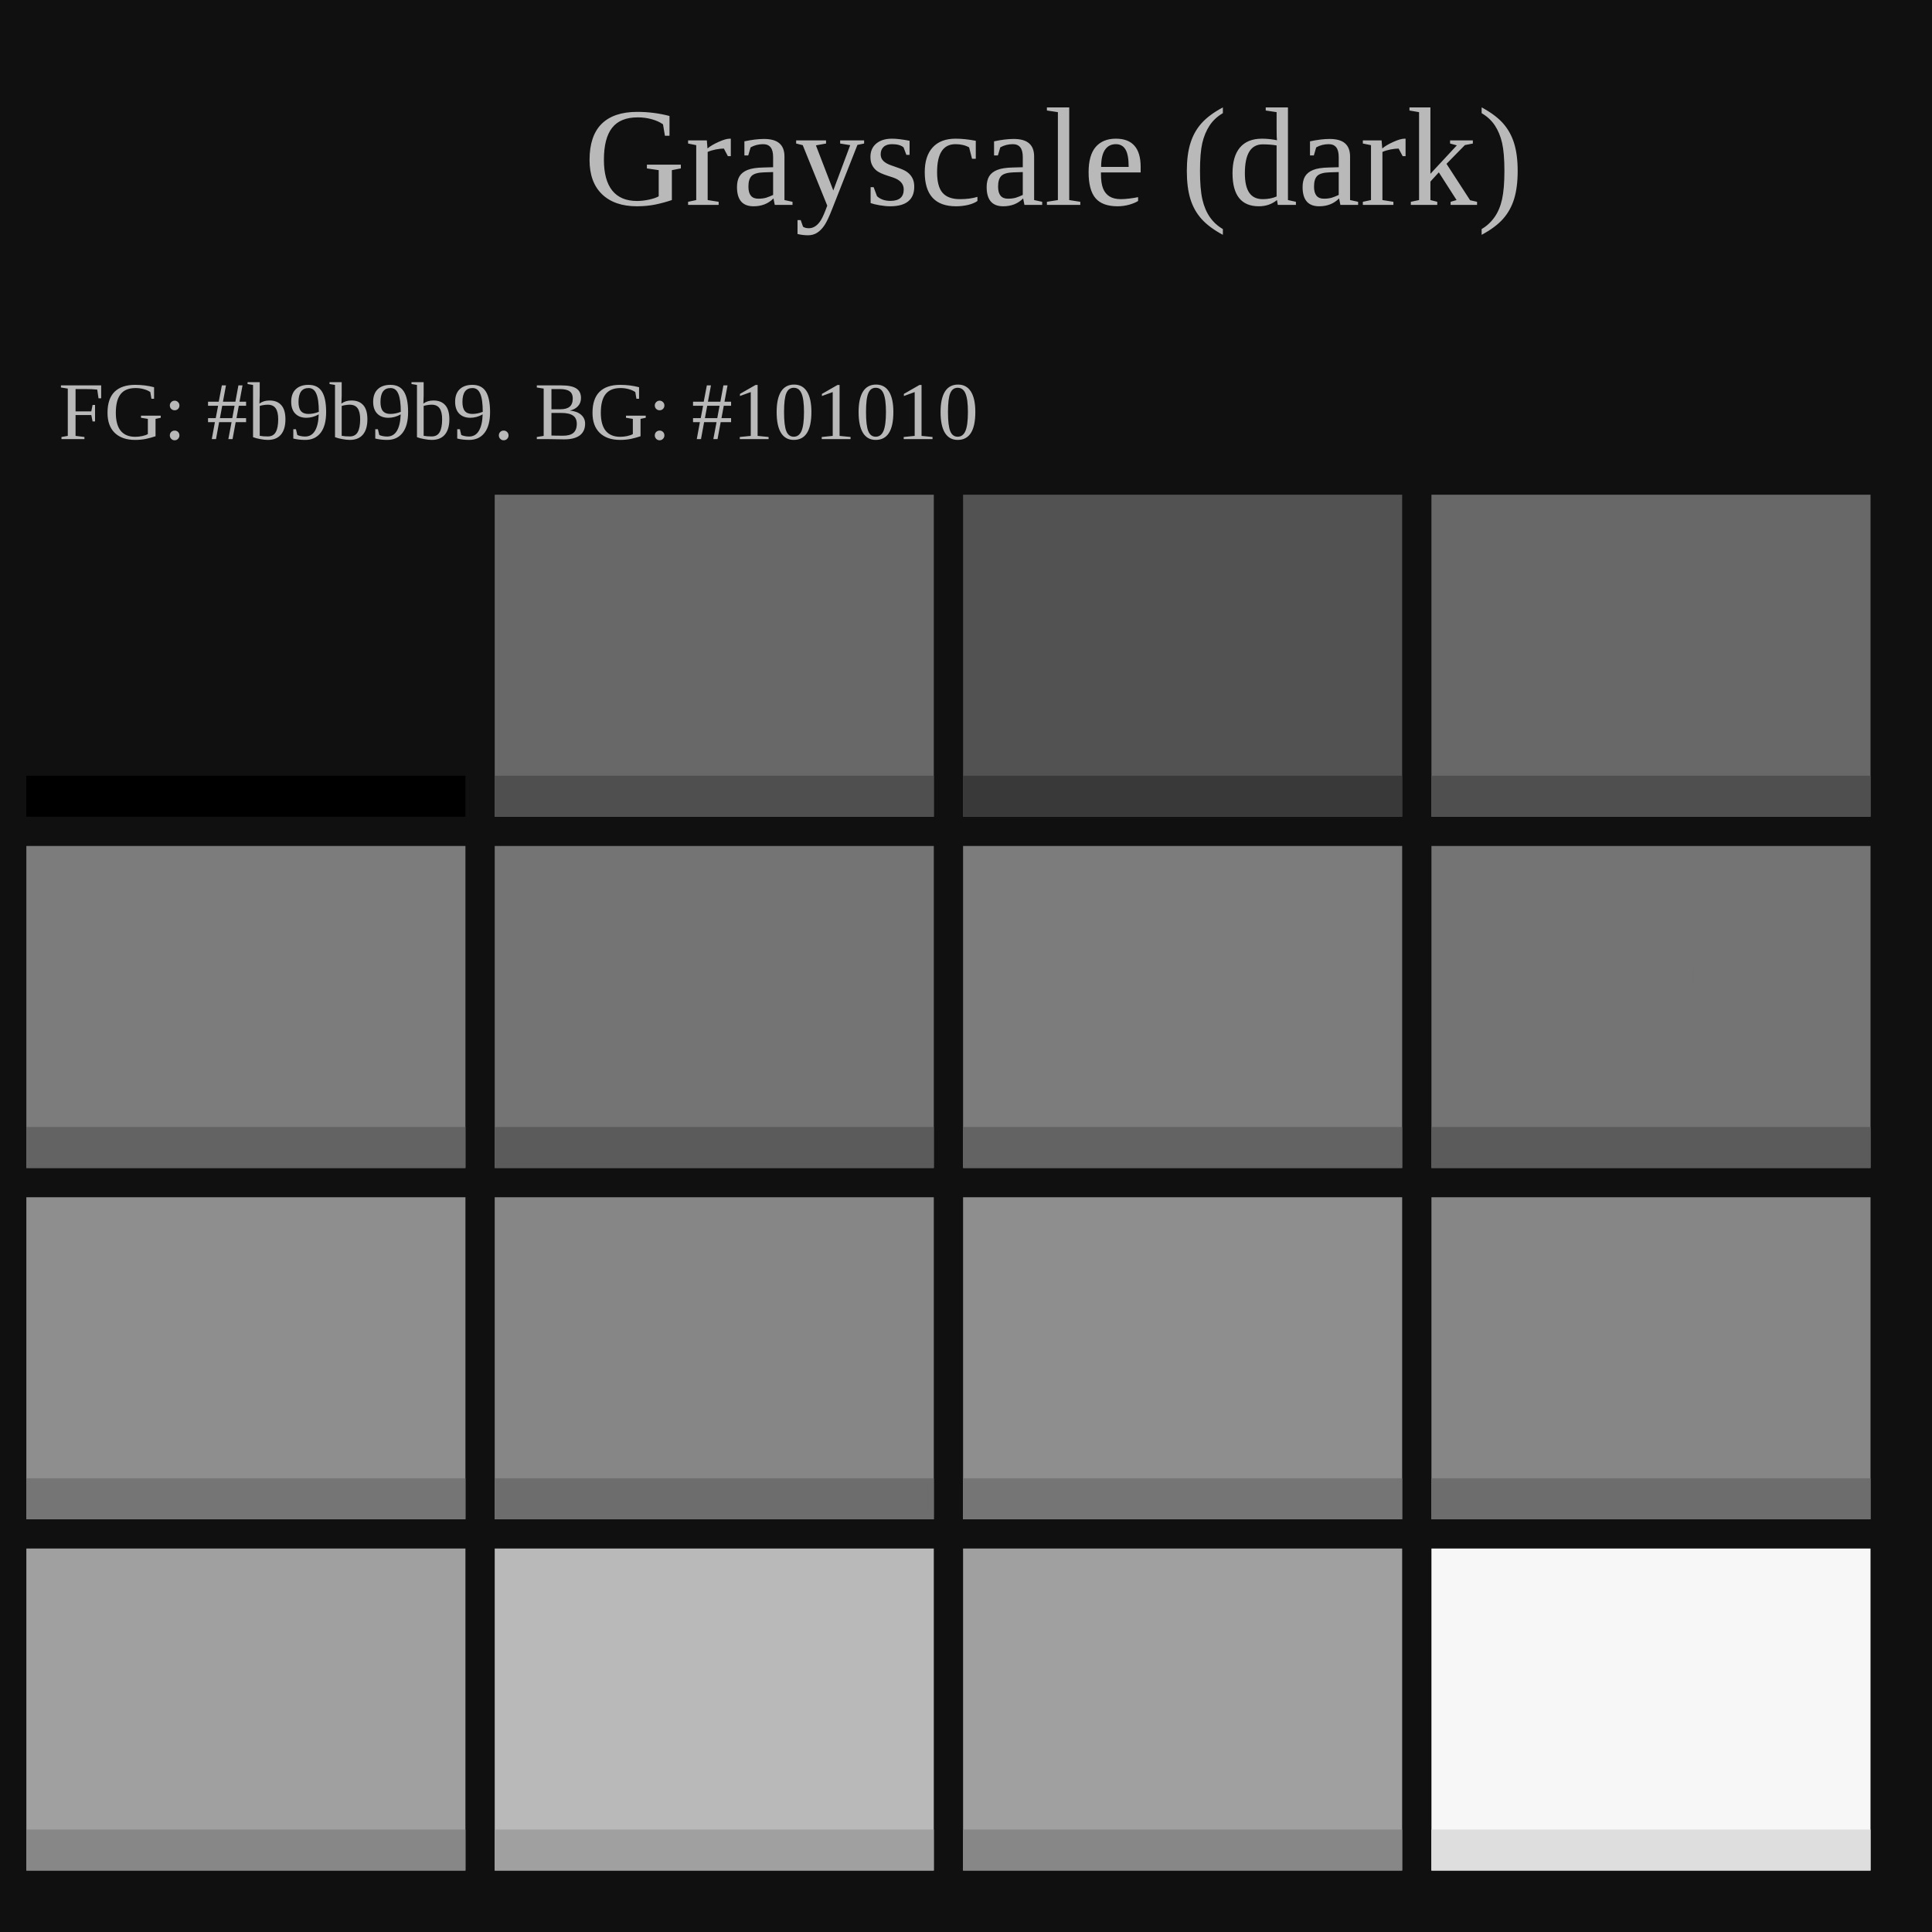
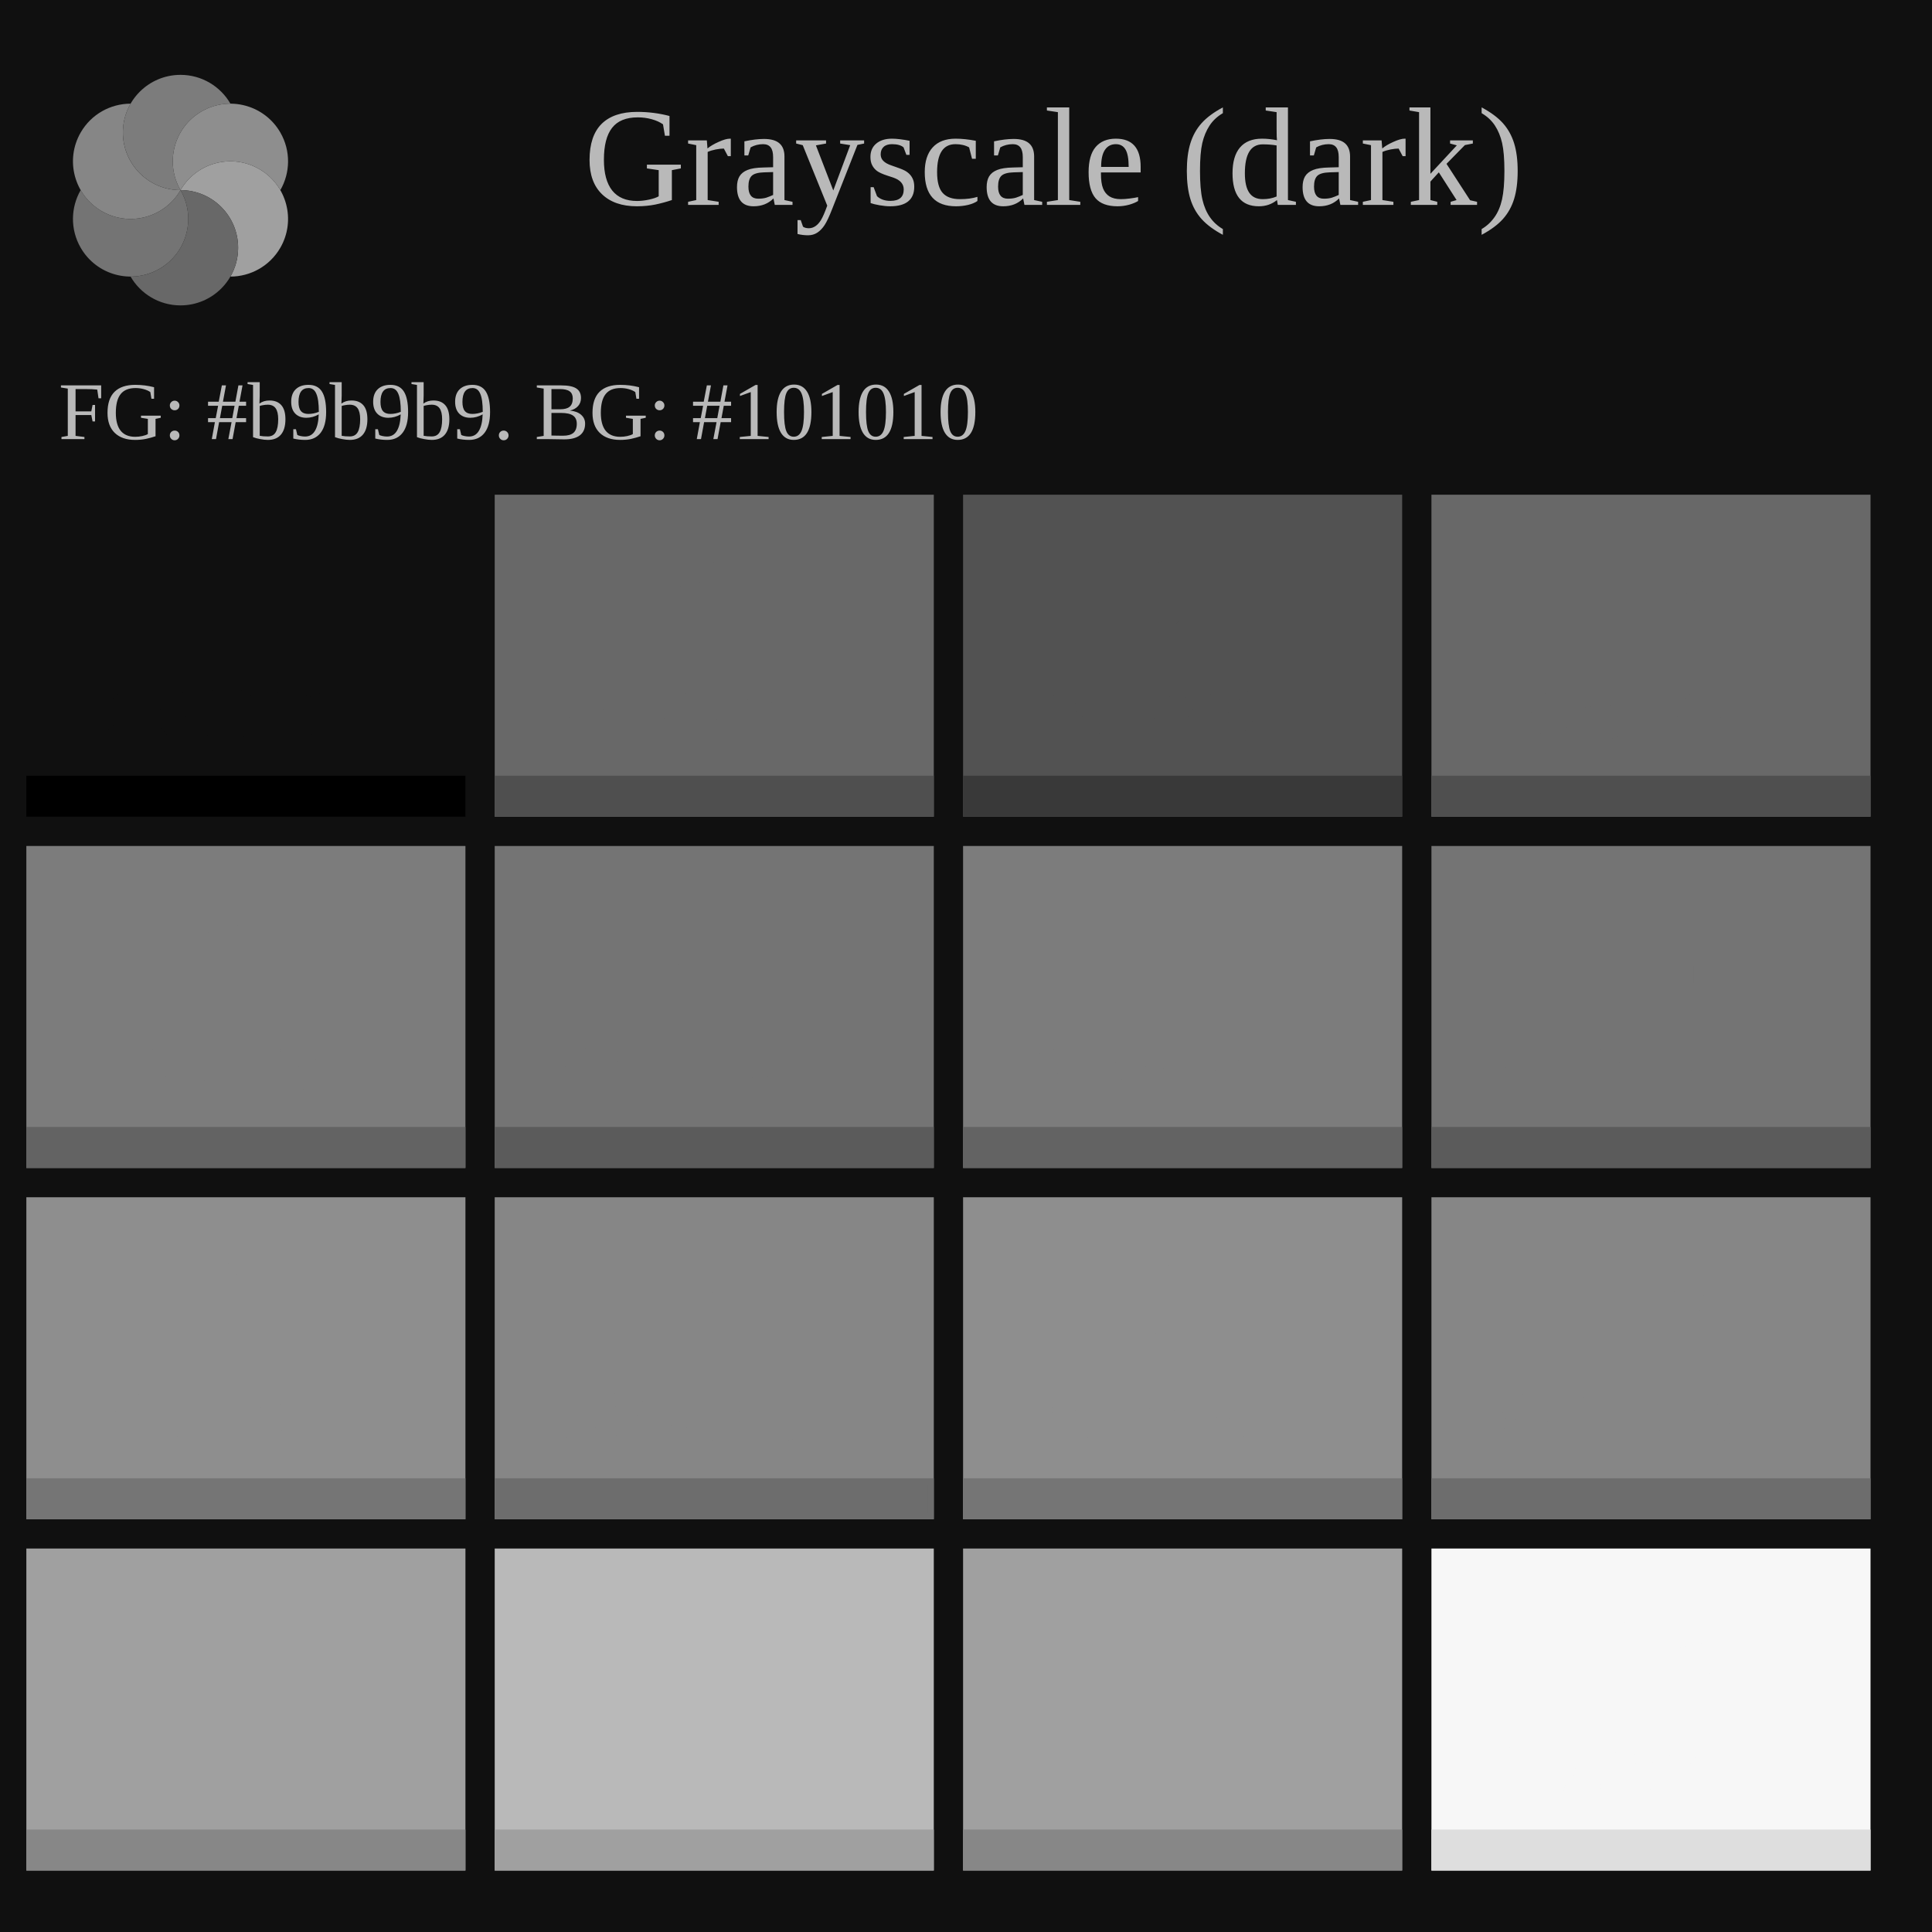
- <svg width="330" height="330">
+ <svg xmlns="http://www.w3.org/2000/svg" version="1.1" width="330" height="330">
  <rect fill="#101010" x="0" y="0" width="330" height="330" />
  <text x="180" y="35" fill="#b9b9b9" text-anchor="middle" alignment-baseline="central" font-size="24">Grayscale (dark)</text>
  <text x="10" y="75" fill="#b9b9b9" text-anchor="start" alignment-baseline="baseline" font-size="14">FG: #b9b9b9. BG: #101010</text>
  <rect id="#box-1" x="5" y="85" width="74" height="54" fill="#101010" stroke="#101010" stroke-width="1px" />
  <rect id="#box-1" x="5" y="133" width="74" height="6" fill="#000000" stroke="#000000" stroke-width="1px" />
  <text id="#box-text-1" x="15" y="126" fill="#101010" font-size="12" font-family="Droid Sans Mono, Times, serif">#101010</text>
  <text id="#box-text-1" x="35" y="108" fill="#101010" font-size="18" font-family="Droid Sans Mono, Times, serif">1</text>
  <rect id="#box-2" x="5" y="145" width="74" height="54" fill="#7c7c7c" stroke="#7c7c7c" stroke-width="1px" />
  <rect id="#box-2" x="5" y="193" width="74" height="6" fill="#636363" stroke="#636363" stroke-width="1px" />
  <text id="#box-text-2" x="15" y="186" fill="#7C7C7C" font-size="12" font-family="Droid Sans Mono, Times, serif">#7c7c7c</text>
  <text id="#box-text-2" x="35" y="168" fill="#7C7C7C" font-size="18" font-family="Droid Sans Mono, Times, serif">2</text>
  <rect id="#box-3" x="5" y="205" width="74" height="54" fill="#8e8e8e" stroke="#8e8e8e" stroke-width="1px" />
  <rect id="#box-3" x="5" y="253" width="74" height="6" fill="#757575" stroke="#757575" stroke-width="1px" />
  <text id="#box-text-3" x="15" y="246" fill="#8E8E8E" font-size="12" font-family="Droid Sans Mono, Times, serif">#8e8e8e</text>
  <text id="#box-text-3" x="35" y="228" fill="#8E8E8E" font-size="18" font-family="Droid Sans Mono, Times, serif">3</text>
  <rect id="#box-4" x="5" y="265" width="74" height="54" fill="#a0a0a0" stroke="#a0a0a0" stroke-width="1px" />
  <rect id="#box-4" x="5" y="313" width="74" height="6" fill="#878787" stroke="#878787" stroke-width="1px" />
  <text id="#box-text-4" x="15" y="306" fill="#A0A0A0" font-size="12" font-family="Droid Sans Mono, Times, serif">#a0a0a0</text>
  <text id="#box-text-4" x="35" y="288" fill="#A0A0A0" font-size="18" font-family="Droid Sans Mono, Times, serif">4</text>
  <rect id="#box-5" x="85" y="85" width="74" height="54" fill="#686868" stroke="#686868" stroke-width="1px" />
  <rect id="#box-5" x="85" y="133" width="74" height="6" fill="#4F4F4F" stroke="#4F4F4F" stroke-width="1px" />
  <text id="#box-text-5" x="95" y="126" fill="#686868" font-size="12" font-family="Droid Sans Mono, Times, serif">#686868</text>
  <text id="#box-text-5" x="115" y="108" fill="#686868" font-size="18" font-family="Droid Sans Mono, Times, serif">5</text>
  <rect id="#box-6" x="85" y="145" width="74" height="54" fill="#747474" stroke="#747474" stroke-width="1px" />
  <rect id="#box-6" x="85" y="193" width="74" height="6" fill="#5B5B5B" stroke="#5B5B5B" stroke-width="1px" />
  <text id="#box-text-6" x="95" y="186" fill="#747474" font-size="12" font-family="Droid Sans Mono, Times, serif">#747474</text>
  <text id="#box-text-6" x="115" y="168" fill="#747474" font-size="18" font-family="Droid Sans Mono, Times, serif">6</text>
  <rect id="#box-7" x="85" y="205" width="74" height="54" fill="#868686" stroke="#868686" stroke-width="1px" />
  <rect id="#box-7" x="85" y="253" width="74" height="6" fill="#6D6D6D" stroke="#6D6D6D" stroke-width="1px" />
  <text id="#box-text-7" x="95" y="246" fill="#868686" font-size="12" font-family="Droid Sans Mono, Times, serif">#868686</text>
  <text id="#box-text-7" x="115" y="228" fill="#868686" font-size="18" font-family="Droid Sans Mono, Times, serif">7</text>
  <rect id="#box-8" x="85" y="265" width="74" height="54" fill="#b9b9b9" stroke="#b9b9b9" stroke-width="1px" />
  <rect id="#box-8" x="85" y="313" width="74" height="6" fill="#A0A0A0" stroke="#A0A0A0" stroke-width="1px" />
  <text id="#box-text-8" x="95" y="306" fill="#B9B9B9" font-size="12" font-family="Droid Sans Mono, Times, serif">#b9b9b9</text>
  <text id="#box-text-8" x="115" y="288" fill="#B9B9B9" font-size="18" font-family="Droid Sans Mono, Times, serif">8</text>
  <rect id="#box-9" x="165" y="85" width="74" height="54" fill="#525252" stroke="#525252" stroke-width="1px" />
  <rect id="#box-9" x="165" y="133" width="74" height="6" fill="#393939" stroke="#393939" stroke-width="1px" />
  <text id="#box-text-9" x="175" y="126" fill="#525252" font-size="12" font-family="Droid Sans Mono, Times, serif">#525252</text>
  <text id="#box-text-9" x="195" y="108" fill="#525252" font-size="18" font-family="Droid Sans Mono, Times, serif">9</text>
  <rect id="#box-10" x="165" y="145" width="74" height="54" fill="#7c7c7c" stroke="#7c7c7c" stroke-width="1px" />
  <rect id="#box-10" x="165" y="193" width="74" height="6" fill="#636363" stroke="#636363" stroke-width="1px" />
  <text id="#box-text-10" x="175" y="186" fill="#7C7C7C" font-size="12" font-family="Droid Sans Mono, Times, serif">#7c7c7c</text>
  <text id="#box-text-10" x="195" y="168" fill="#7C7C7C" font-size="18" font-family="Droid Sans Mono, Times, serif">10</text>
  <rect id="#box-11" x="165" y="205" width="74" height="54" fill="#8e8e8e" stroke="#8e8e8e" stroke-width="1px" />
  <rect id="#box-11" x="165" y="253" width="74" height="6" fill="#757575" stroke="#757575" stroke-width="1px" />
  <text id="#box-text-11" x="175" y="246" fill="#8E8E8E" font-size="12" font-family="Droid Sans Mono, Times, serif">#8e8e8e</text>
  <text id="#box-text-11" x="195" y="228" fill="#8E8E8E" font-size="18" font-family="Droid Sans Mono, Times, serif">11</text>
  <rect id="#box-12" x="165" y="265" width="74" height="54" fill="#a0a0a0" stroke="#a0a0a0" stroke-width="1px" />
  <rect id="#box-12" x="165" y="313" width="74" height="6" fill="#878787" stroke="#878787" stroke-width="1px" />
  <text id="#box-text-12" x="175" y="306" fill="#A0A0A0" font-size="12" font-family="Droid Sans Mono, Times, serif">#a0a0a0</text>
  <text id="#box-text-12" x="195" y="288" fill="#A0A0A0" font-size="18" font-family="Droid Sans Mono, Times, serif">12</text>
  <rect id="#box-13" x="245" y="85" width="74" height="54" fill="#686868" stroke="#686868" stroke-width="1px" />
  <rect id="#box-13" x="245" y="133" width="74" height="6" fill="#4F4F4F" stroke="#4F4F4F" stroke-width="1px" />
  <text id="#box-text-13" x="255" y="126" fill="#686868" font-size="12" font-family="Droid Sans Mono, Times, serif">#686868</text>
  <text id="#box-text-13" x="275" y="108" fill="#686868" font-size="18" font-family="Droid Sans Mono, Times, serif">13</text>
  <rect id="#box-14" x="245" y="145" width="74" height="54" fill="#747474" stroke="#747474" stroke-width="1px" />
  <rect id="#box-14" x="245" y="193" width="74" height="6" fill="#5B5B5B" stroke="#5B5B5B" stroke-width="1px" />
  <text id="#box-text-14" x="255" y="186" fill="#747474" font-size="12" font-family="Droid Sans Mono, Times, serif">#747474</text>
  <text id="#box-text-14" x="275" y="168" fill="#747474" font-size="18" font-family="Droid Sans Mono, Times, serif">14</text>
  <rect id="#box-15" x="245" y="205" width="74" height="54" fill="#868686" stroke="#868686" stroke-width="1px" />
  <rect id="#box-15" x="245" y="253" width="74" height="6" fill="#6D6D6D" stroke="#6D6D6D" stroke-width="1px" />
  <text id="#box-text-15" x="255" y="246" fill="#868686" font-size="12" font-family="Droid Sans Mono, Times, serif">#868686</text>
  <text id="#box-text-15" x="275" y="228" fill="#868686" font-size="18" font-family="Droid Sans Mono, Times, serif">15</text>
  <rect id="#box-16" x="245" y="265" width="74" height="54" fill="#f7f7f7" stroke="#f7f7f7" stroke-width="1px" />
  <rect id="#box-16" x="245" y="313" width="74" height="6" fill="#DEDEDE" stroke="#DEDEDE" stroke-width="1px" />
  <text id="#box-text-16" x="255" y="306" fill="#F7F7F7" font-size="12" font-family="Droid Sans Mono, Times, serif">#f7f7f7</text>
  <text id="#box-text-16" x="275" y="288" fill="#F7F7F7" font-size="18" font-family="Droid Sans Mono, Times, serif">16</text>
+   <g>
+     <path style="fill:#7c7c7c;stroke-width:0.062" d="m 30.832,12.787 c -5.437,0 -9.841,4.404 -9.841,9.841 0,5.437 4.404,9.846 9.841,9.846 -2.718,-4.708 -1.105,-10.726 3.604,-13.445 1.554,-0.897 3.252,-1.324 4.925,-1.322 -1.702,-2.941 -4.886,-4.921 -8.529,-4.921 z" />
+     <path style="fill:#8e8e8e;stroke-width:0.062" d="m 47.882,22.631 c -2.718,-4.709 -8.735,-6.321 -13.444,-3.602 -4.709,2.718 -6.325,8.738 -3.606,13.446 2.718,-4.708 8.737,-6.32 13.446,-3.602 1.554,0.897 2.772,2.154 3.607,3.605 1.696,-2.945 1.819,-6.692 -0.003,-9.847 z" />
+     <path style="fill:#a0a0a0;stroke-width:0.062" d="m 47.882,42.319 c 2.718,-4.708 1.106,-10.725 -3.602,-13.444 -4.708,-2.719 -10.729,-1.109 -13.447,3.6 5.437,0 9.842,4.406 9.842,9.843 0,1.794 -0.48,3.478 -1.318,4.926 3.398,-0.004 6.704,-1.771 8.526,-4.926 z" />
+     <path style="fill:#686868;stroke-width:0.062" d="m 30.832,52.162 c 5.437,0 9.841,-4.404 9.841,-9.841 0,-5.437 -4.404,-9.846 -9.841,-9.846 2.718,4.708 1.105,10.726 -3.604,13.445 -1.554,0.897 -3.252,1.324 -4.925,1.322 1.702,2.941 4.886,4.921 8.529,4.921 z" />
+     <path style="fill:#747474;stroke-width:0.062" d="m 13.783,42.319 c 2.718,4.708 8.735,6.321 13.444,3.602 4.709,-2.718 6.325,-8.738 3.606,-13.446 -2.718,4.708 -8.737,6.32 -13.446,3.602 -1.554,-0.897 -2.772,-2.154 -3.607,-3.605 -1.696,2.945 -1.819,6.692 0.003,9.847 z" />
+     <path style="fill:#868686;stroke-width:0.062" d="m 13.783,22.631 c -2.718,4.708 -1.106,10.725 3.602,13.444 4.708,2.719 10.729,1.109 13.447,-3.6 -5.437,0 -9.842,-4.406 -9.842,-9.843 0,-1.794 0.48,-3.478 1.318,-4.926 -3.398,0.004 -6.704,1.771 -8.526,4.926 z" />
+   </g>
</svg>
